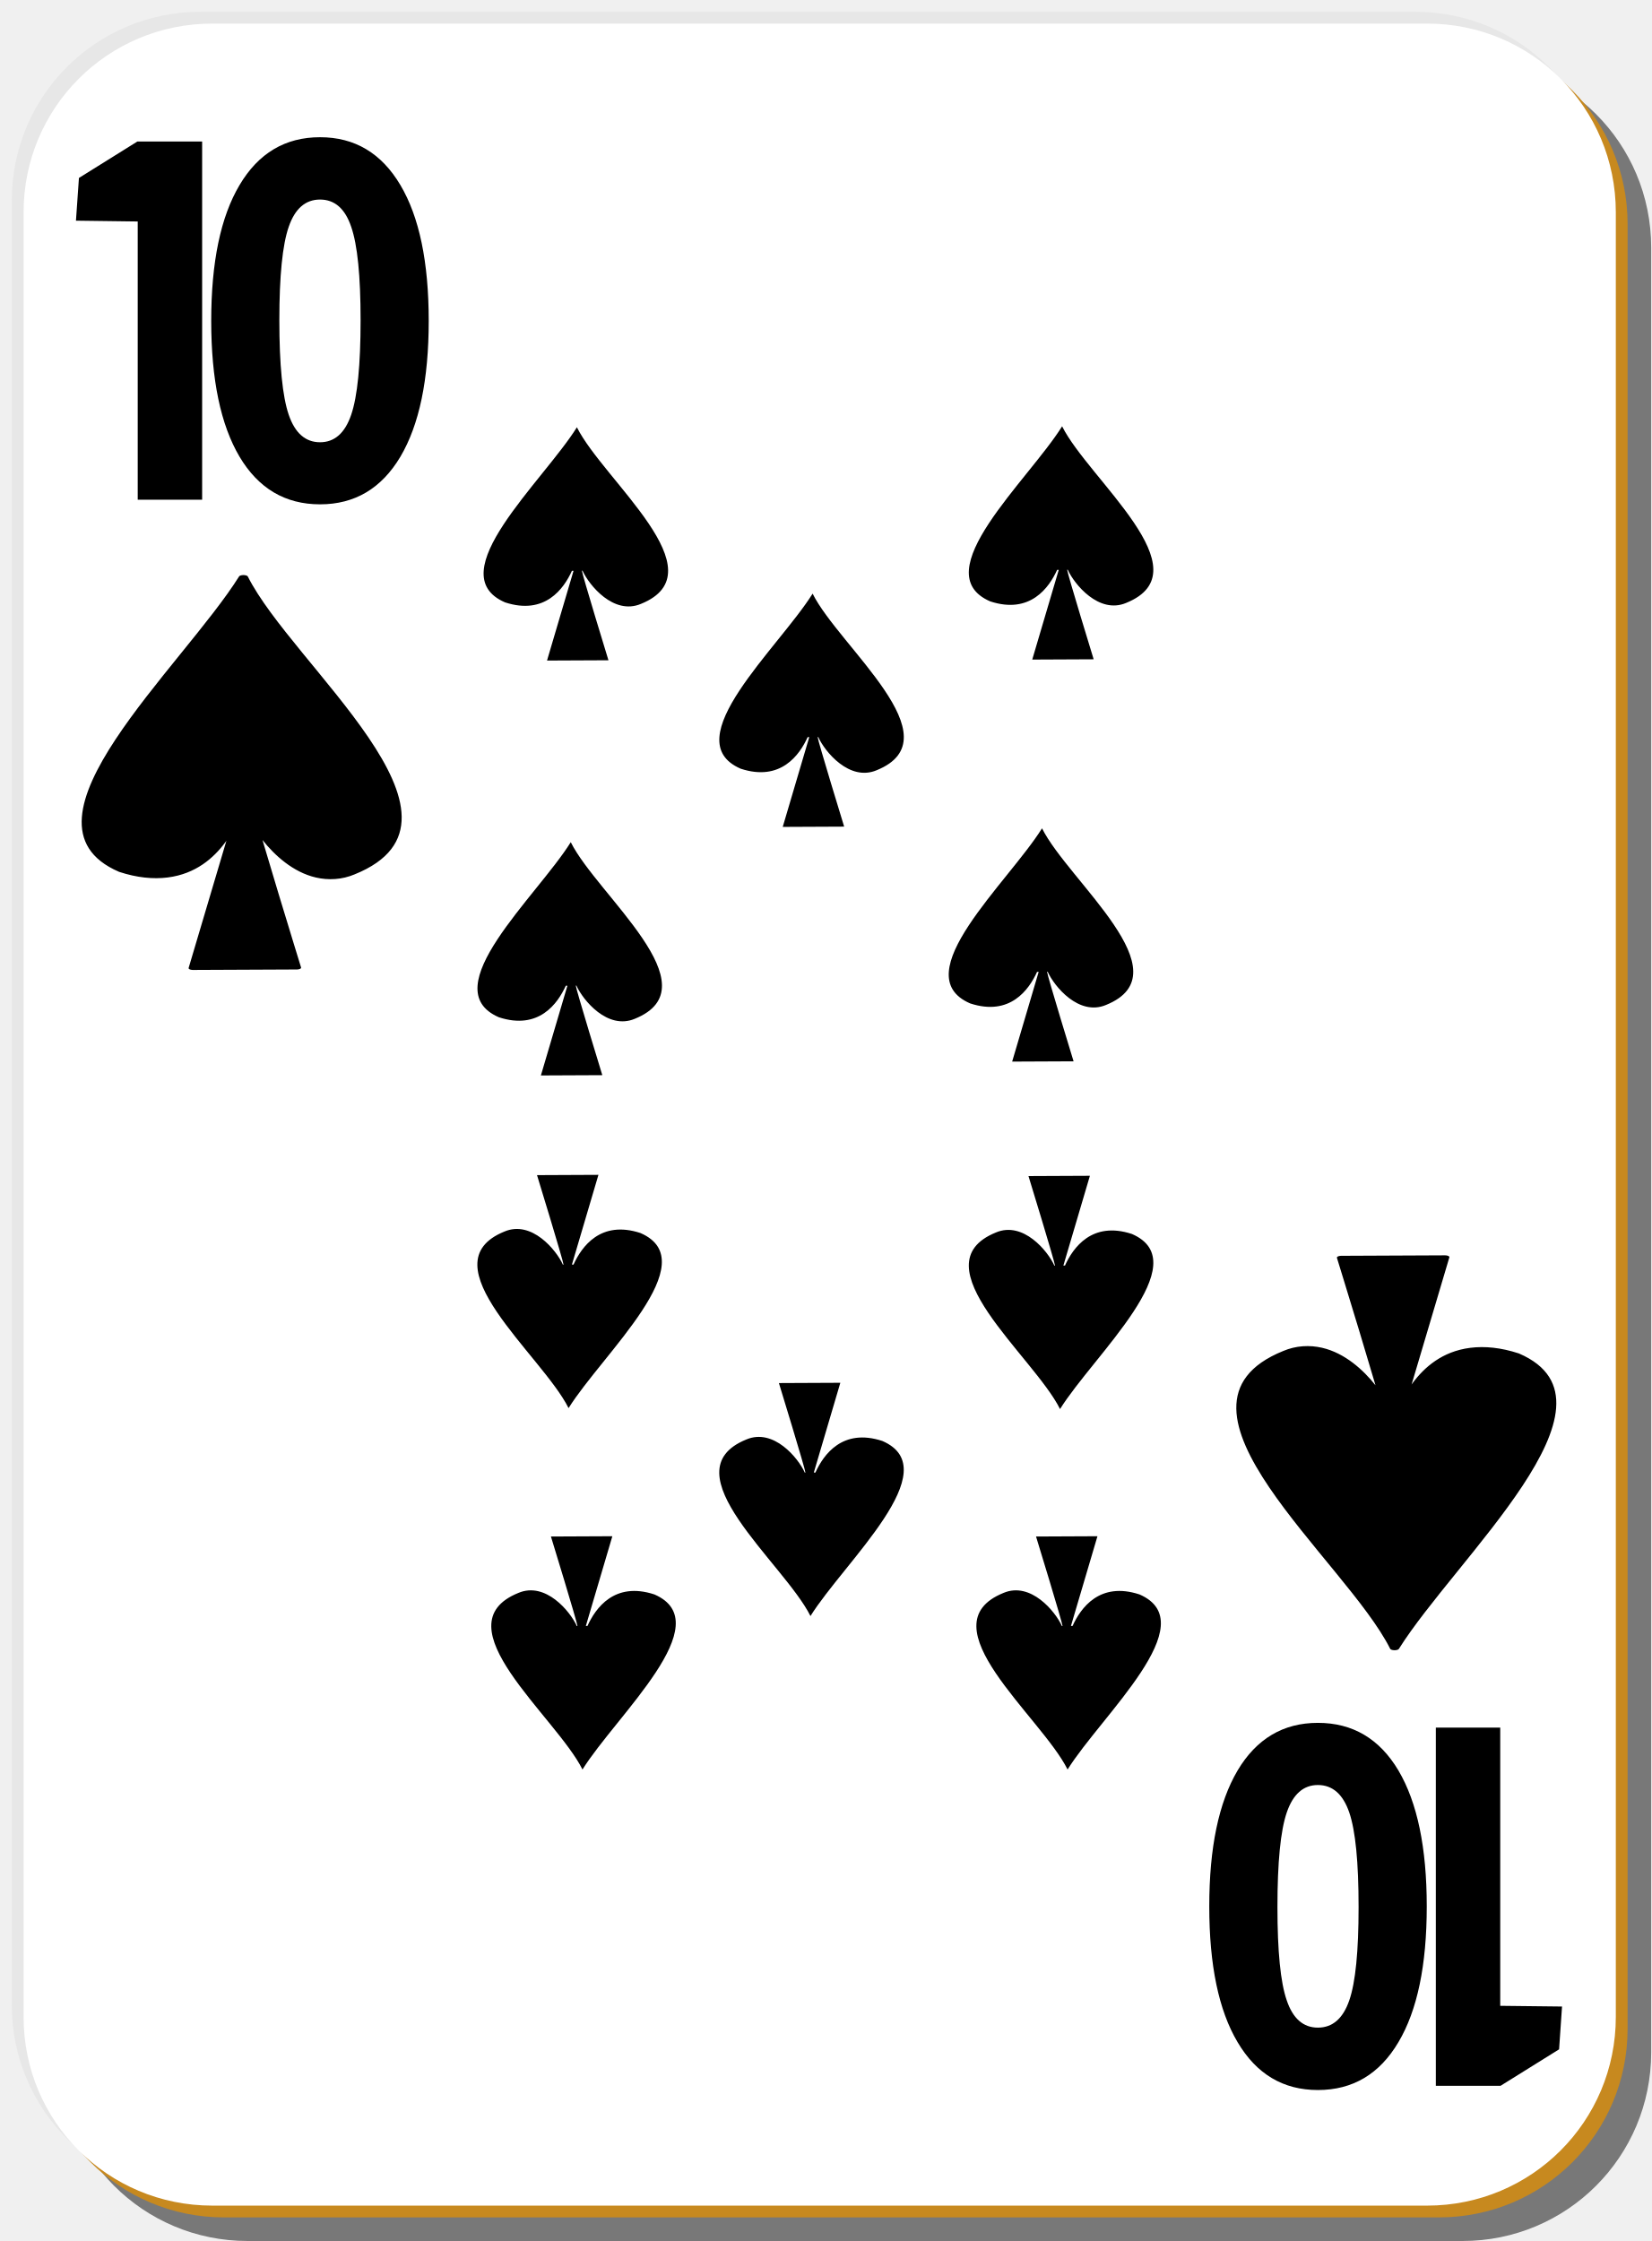
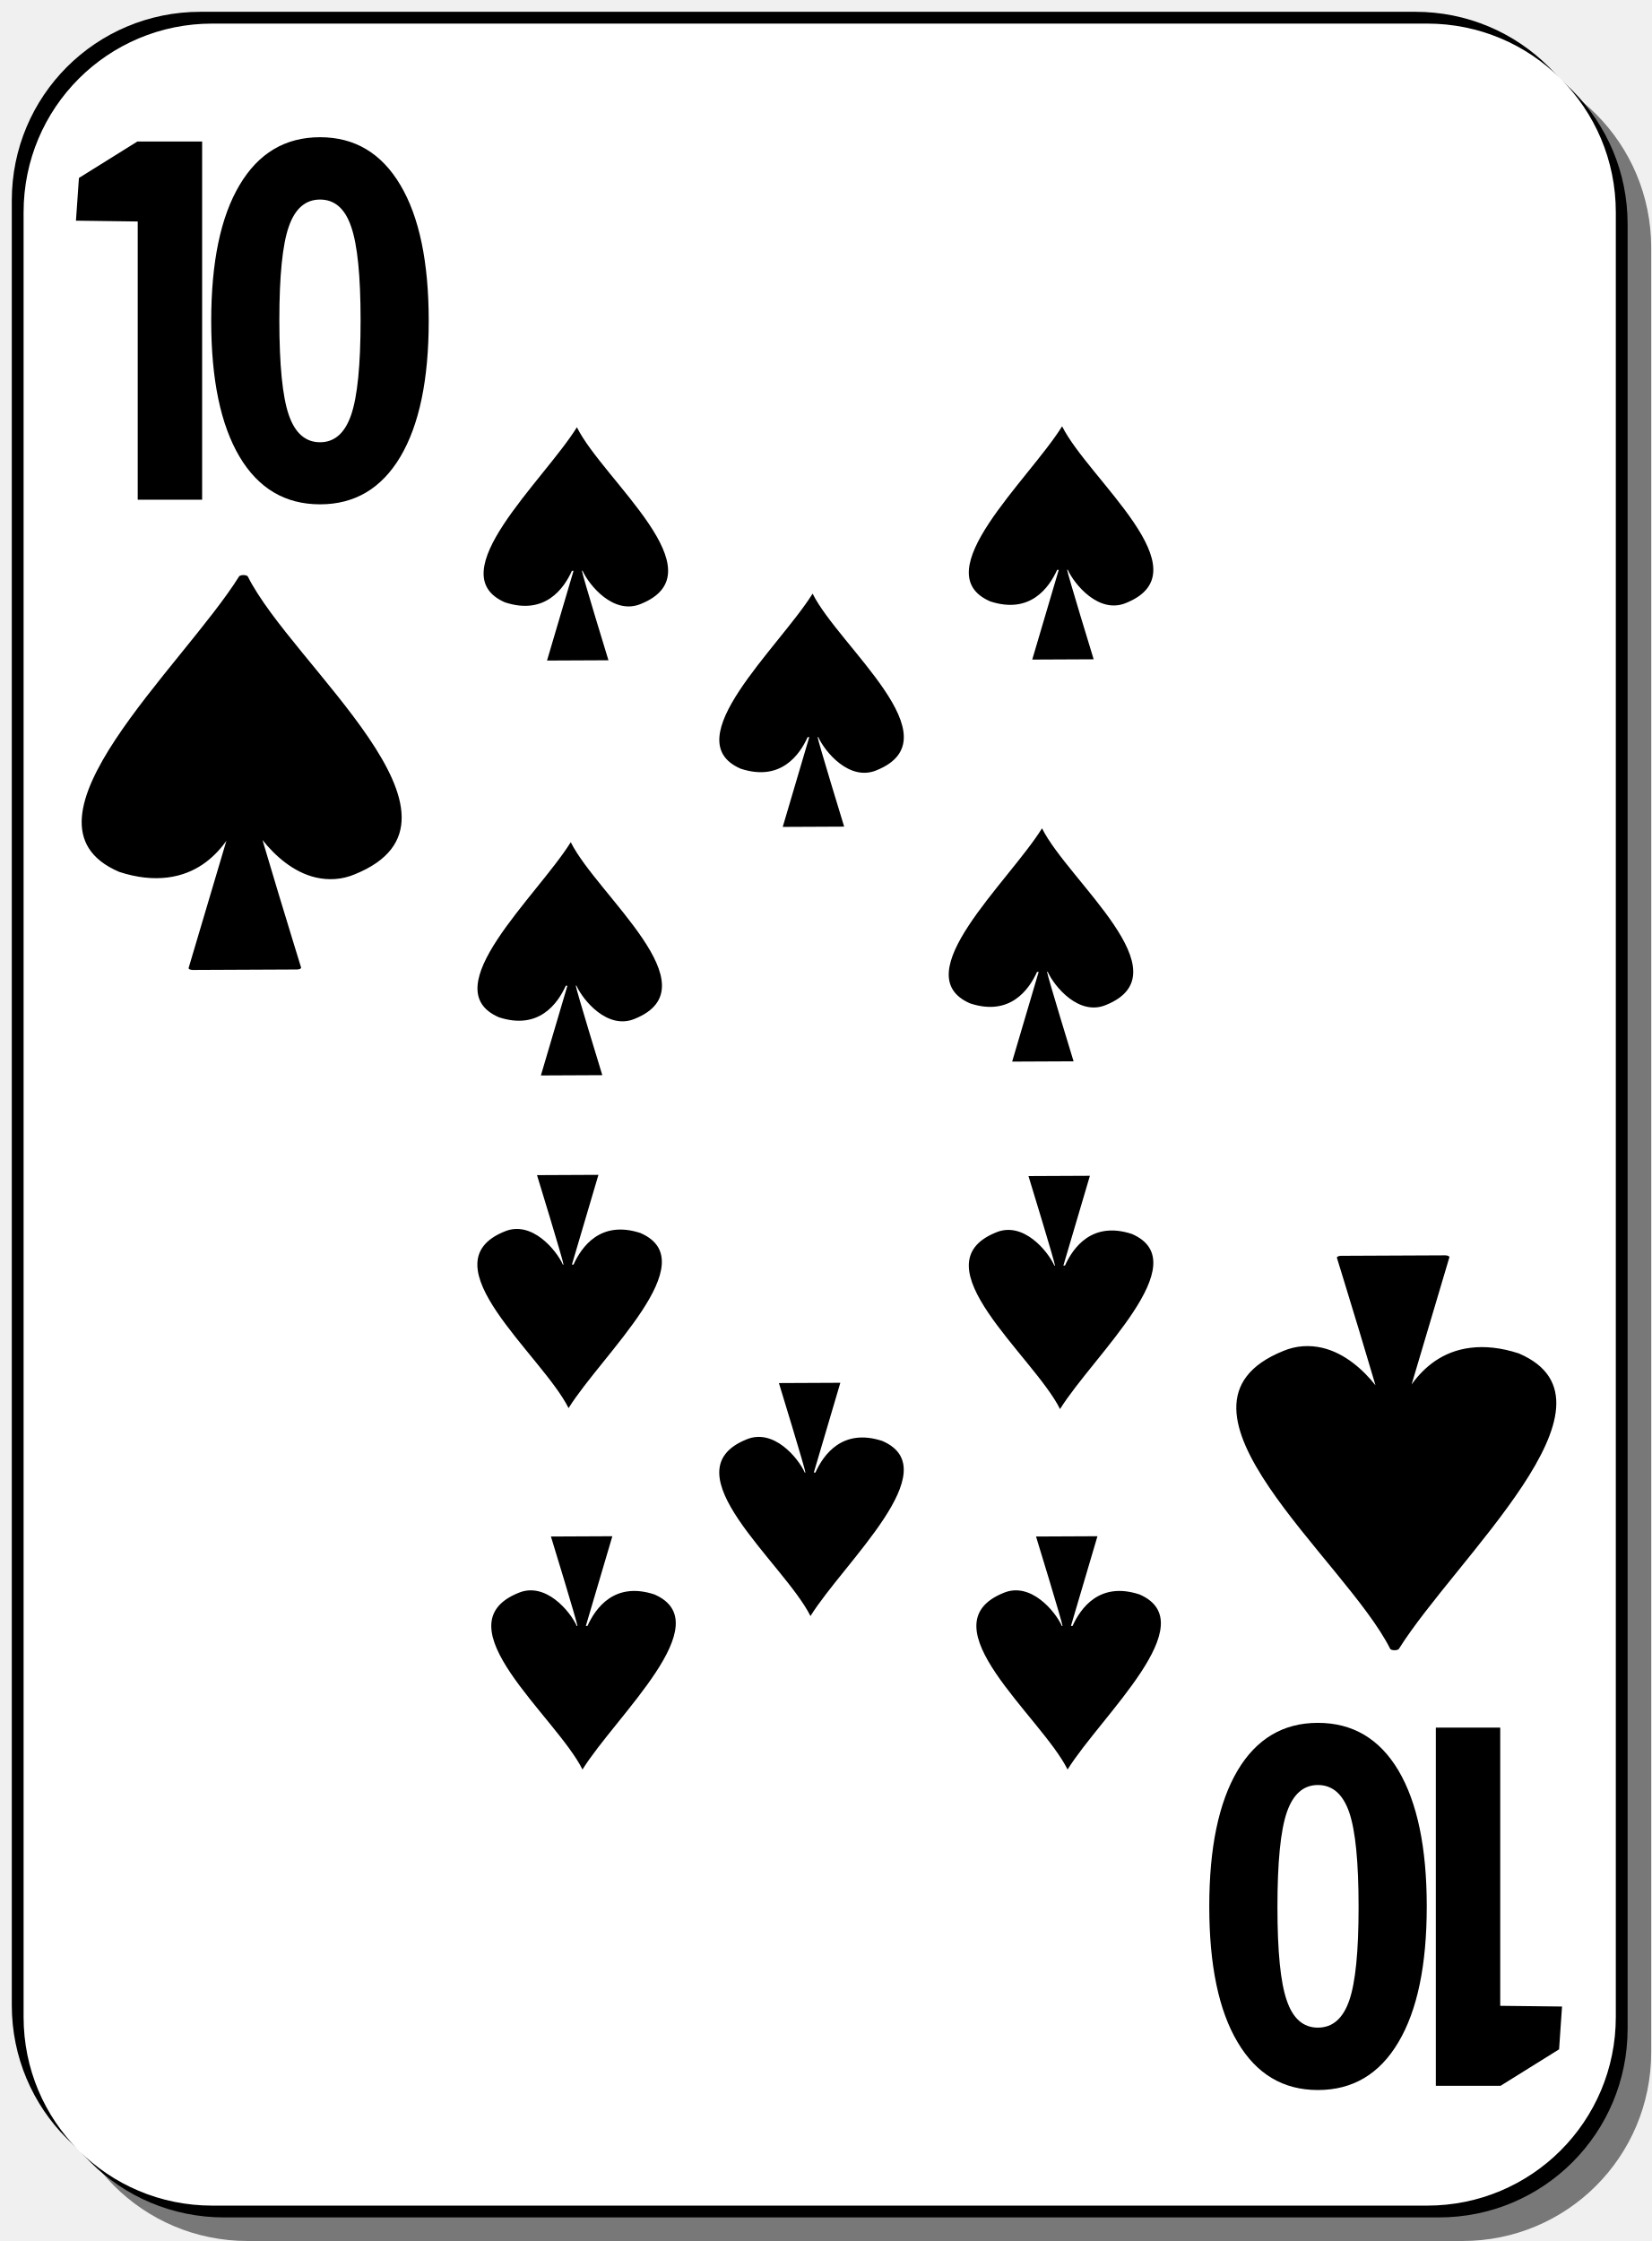
<svg xmlns="http://www.w3.org/2000/svg" id="svg2" viewBox="0 0 140 190" version="1.0" y="0" x="0">
+   <defs id="defs38" />
  <g id="layer1">
-     <g id="g5630">
-       <path id="rect2070" style="fill-opacity:.498;fill:#000000" d="m21 5h103c8.86 0 16 7.136 16 16v153c0 8.86-7.14 16-16 16h-103c-8.864 0-16-7.14-16-16v-153c0-8.864 7.136-16 16-16z" />
-       <path id="rect1300" style="fill:#e7e7e7" d="m17 1h103c8.86 0 16 7.136 16 16v153c0 8.86-7.14 16-16 16h-103c-8.864 0-16-7.14-16-16v-153c0-8.864 7.136-16 16-16z" />
-       <path id="path5624" style="fill:#c7891f" d="m19 3h103c8.86 0 16 7.136 16 16v153c0 8.86-7.14 16-16 16h-103c-8.864 0-16-7.14-16-16v-153c0-8.864 7.136-16 16-16z" />
-       <path id="rect1306" style="fill:#ffffff" d="m18 2h103c8.86 0 16 7.136 16 16v153c0 8.86-7.14 16-16 16h-103c-8.864 0-16-7.14-16-16v-153c0-8.864 7.136-16 16-16z" />
-     </g>
+     <path id="rect2070" style="fill:#000000;fill-opacity:0.498" d="m 21,5 h 103 c 8.86,0 16,7.136 16,16 v 153 c 0,8.86 -7.14,16 -16,16 H 21 C 12.136,190 5,182.86 5,174 V 21 C 5,12.136 12.136,5 21,5 Z" />
+     <path id="rect1300" style="fill:#000000" d="m 17,1 h 103 c 8.86,0 16,7.136 16,16 v 153 c 0,8.86 -7.14,16 -16,16 H 17 C 8.136,186 1,178.86 1,170 V 17 C 1,8.136 8.136,1 17,1 Z" />
+     <path id="path5624" style="fill:#000000" d="m 19,3 h 103 c 8.86,0 16,7.136 16,16 v 153 c 0,8.86 -7.14,16 -16,16 H 19 C 10.136,188 3,180.86 3,172 V 19 C 3,10.136 10.136,3 19,3 Z" />
+     <path id="rect1306" style="fill:#ffffff" d="m 18,2 h 103 c 8.86,0 16,7.136 16,16 v 153 c 0,8.86 -7.14,16 -16,16 H 18 C 9.136,187 2,179.86 2,171 V 18 C 2,9.136 9.136,2 18,2 Z" />
  </g>
  <g id="g1600" transform="matrix(1 0 0 .40081 -239.54 -11.052)">
    <path id="path1561" style="stroke-linejoin:round;fill-rule:evenodd;stroke:#000000;stroke-width:.759;fill:#000000" d="m260.18 149.6c-4.84 19.24-19.68 52-10.28 62.12 5.71 4.66 8.42-4.88 9.57-11.19h0.23l-3.79 31.84 8.78-0.1s-3.78-30.6-3.79-31.77h0.09c0.93 5.16 4.46 15.83 8.34 11.77 11.34-11.4-5.36-43.83-9.15-62.67z" />
  </g>
  <path id="path1698" style="fill:#000000" d="m11.677 42.368v-23.59l-5.237-0.069 0.253-3.622 4.954-3.089h5.492v30.37m13.434-15.222c0-3.75-0.265-6.389-0.796-7.916-0.52-1.541-1.4-2.311-2.641-2.311-1.24 0-2.125 0.77-2.656 2.311-0.53 1.527-0.795 4.166-0.795 7.916 0 3.791 0.265 6.464 0.795 8.018 0.531 1.554 1.416 2.331 2.656 2.331 1.231 0 2.111-0.777 2.641-2.331 0.531-1.554 0.796-4.227 0.796-8.018m5.777 0.061c0 4.97-0.8 8.807-2.401 11.513-1.601 2.693-3.872 4.039-6.813 4.039-2.951 0-5.227-1.346-6.827-4.039-1.601-2.706-2.401-6.543-2.401-11.513 0-4.983 0.8-8.821 2.401-11.514 1.6-2.706 3.876-4.059 6.827-4.059 2.941 0 5.212 1.353 6.813 4.059 1.601 2.693 2.401 6.531 2.401 11.514" />
  <g id="g4479" transform="matrix(-1 0 0 -.40081 378.42 199.72)">
    <path id="path4481" style="stroke-linejoin:round;fill-rule:evenodd;stroke:#000000;stroke-width:.759;fill:#000000" d="m260.18 149.6c-4.84 19.24-19.68 52-10.28 62.12 5.71 4.66 8.42-4.88 9.57-11.19h0.23l-3.79 31.84 8.78-0.1s-3.78-30.6-3.79-31.77h0.09c0.93 5.16 4.46 15.83 8.34 11.77 11.34-11.4-5.36-43.83-9.15-62.67z" />
  </g>
  <path id="path4483" style="fill:#000000" d="m127.2 146.47v23.59l5.24 0.06-0.25 3.63-4.96 3.09h-5.49v-30.37m-13.43 15.22c0 3.75 0.26 6.39 0.79 7.91 0.52 1.54 1.4 2.31 2.64 2.31s2.13-0.77 2.66-2.31c0.53-1.52 0.79-4.16 0.79-7.91 0-3.79-0.26-6.47-0.79-8.02s-1.42-2.33-2.66-2.33c-1.23 0-2.11 0.78-2.64 2.33s-0.79 4.23-0.79 8.02m-5.78-0.06c0-4.97 0.8-8.81 2.4-11.52 1.6-2.69 3.87-4.04 6.81-4.04 2.95 0 5.23 1.35 6.83 4.04 1.6 2.71 2.4 6.55 2.4 11.52 0 4.98-0.8 8.82-2.4 11.51-1.6 2.71-3.88 4.06-6.83 4.06-2.94 0-5.21-1.35-6.81-4.06-1.6-2.69-2.4-6.53-2.4-11.51" />
  <g id="g1720" transform="matrix(.59314 0 0 .23894 -105.41 .48105)">
    <path id="path1722" style="stroke-linejoin:round;fill-rule:evenodd;stroke-width:.759;fill:#000000" d="m260.18 149.6c-4.84 19.24-19.68 52-10.28 62.12 5.71 4.66 8.42-4.88 9.57-11.19h0.23l-3.79 31.84 8.78-0.1s-3.78-30.6-3.79-31.77h0.09c0.93 5.16 4.46 15.83 8.34 11.77 11.34-11.4-5.36-43.83-9.15-62.67z" />
  </g>
  <g id="g1729" transform="matrix(.59314 0 0 .23894 -85.425 14.585)">
    <path id="path1731" style="stroke-linejoin:round;fill-rule:evenodd;stroke-width:.759;fill:#000000" d="m260.18 149.6c-4.84 19.24-19.68 52-10.28 62.12 5.71 4.66 8.42-4.88 9.57-11.19h0.23l-3.79 31.84 8.78-0.1s-3.78-30.6-3.79-31.77h0.09c0.93 5.16 4.46 15.83 8.34 11.77 11.34-11.4-5.36-43.83-9.15-62.67z" />
  </g>
  <g id="g1733" transform="matrix(.59314 0 0 .23894 -64.27 .39884)">
    <path id="path1735" style="stroke-linejoin:round;fill-rule:evenodd;stroke-width:.759;fill:#000000" d="m260.18 149.6c-4.84 19.24-19.68 52-10.28 62.12 5.71 4.66 8.42-4.88 9.57-11.19h0.23l-3.79 31.84 8.78-0.1s-3.78-30.6-3.79-31.77h0.09c0.93 5.16 4.46 15.83 8.34 11.77 11.34-11.4-5.36-43.83-9.15-62.67z" />
  </g>
  <g id="g1737" transform="matrix(.59314 0 0 .23894 -105.93 35.658)">
    <path id="path1739" style="stroke-linejoin:round;fill-rule:evenodd;stroke-width:.759;fill:#000000" d="m260.18 149.6c-4.84 19.24-19.68 52-10.28 62.12 5.71 4.66 8.42-4.88 9.57-11.19h0.23l-3.79 31.84 8.78-0.1s-3.78-30.6-3.79-31.77h0.09c0.93 5.16 4.46 15.83 8.34 11.77 11.34-11.4-5.36-43.83-9.15-62.67z" />
  </g>
  <g id="g1741" transform="matrix(.59314 0 0 .23894 -65.973 34.483)">
    <path id="path1743" style="stroke-linejoin:round;fill-rule:evenodd;stroke-width:.759;fill:#000000" d="m260.18 149.6c-4.84 19.24-19.68 52-10.28 62.12 5.71 4.66 8.42-4.88 9.57-11.19h0.23l-3.79 31.84 8.78-0.1s-3.78-30.6-3.79-31.77h0.09c0.93 5.16 4.46 15.83 8.34 11.77 11.34-11.4-5.36-43.83-9.15-62.67z" />
  </g>
  <g id="g1745" transform="matrix(-.59314 0 0 -.23894 202.53 155.13)">
    <path id="path1747" style="stroke-linejoin:round;fill-rule:evenodd;stroke-width:.759;fill:#000000" d="m260.18 149.6c-4.84 19.24-19.68 52-10.28 62.12 5.71 4.66 8.42-4.88 9.57-11.19h0.23l-3.79 31.84 8.78-0.1s-3.78-30.6-3.79-31.77h0.09c0.93 5.16 4.46 15.83 8.34 11.77 11.34-11.4-5.36-43.83-9.15-62.67z" />
  </g>
  <g id="g1749" transform="matrix(-.59314 0 0 -.23894 244.2 155.21)">
    <path id="path1751" style="stroke-linejoin:round;fill-rule:evenodd;stroke-width:.759;fill:#000000" d="m260.18 149.6c-4.84 19.24-19.68 52-10.28 62.12 5.71 4.66 8.42-4.88 9.57-11.19h0.23l-3.79 31.84 8.78-0.1s-3.78-30.6-3.79-31.77h0.09c0.93 5.16 4.46 15.83 8.34 11.77 11.34-11.4-5.36-43.83-9.15-62.67z" />
  </g>
  <g id="g1753" transform="matrix(-.59314 0 0 -.23894 223.04 172.76)">
    <path id="path1755" style="stroke-linejoin:round;fill-rule:evenodd;stroke-width:.759;fill:#000000" d="m260.18 149.6c-4.84 19.24-19.68 52-10.28 62.12 5.71 4.66 8.42-4.88 9.57-11.19h0.23l-3.79 31.84 8.78-0.1s-3.78-30.6-3.79-31.77h0.09c0.93 5.16 4.46 15.83 8.34 11.77 11.34-11.4-5.36-43.83-9.15-62.67z" />
  </g>
  <g id="g1757" transform="matrix(-.59314 0 0 -.23894 244.84 185.77)">
    <path id="path1759" style="stroke-linejoin:round;fill-rule:evenodd;stroke-width:.759;fill:#000000" d="m260.18 149.6c-4.84 19.24-19.68 52-10.28 62.12 5.71 4.66 8.42-4.88 9.57-11.19h0.23l-3.79 31.84 8.78-0.1s-3.78-30.6-3.79-31.77h0.09c0.93 5.16 4.46 15.83 8.34 11.77 11.34-11.4-5.36-43.83-9.15-62.67z" />
  </g>
  <g id="g1761" transform="matrix(-.59314 0 0 -.23894 203.71 185.77)">
    <path id="path1763" style="stroke-linejoin:round;fill-rule:evenodd;stroke-width:.759;fill:#000000" d="m260.18 149.6c-4.84 19.24-19.68 52-10.28 62.12 5.71 4.66 8.42-4.88 9.57-11.19h0.23l-3.79 31.84 8.78-0.1s-3.78-30.6-3.79-31.77h0.09c0.93 5.16 4.46 15.83 8.34 11.77 11.34-11.4-5.36-43.83-9.15-62.67z" />
  </g>
</svg>
